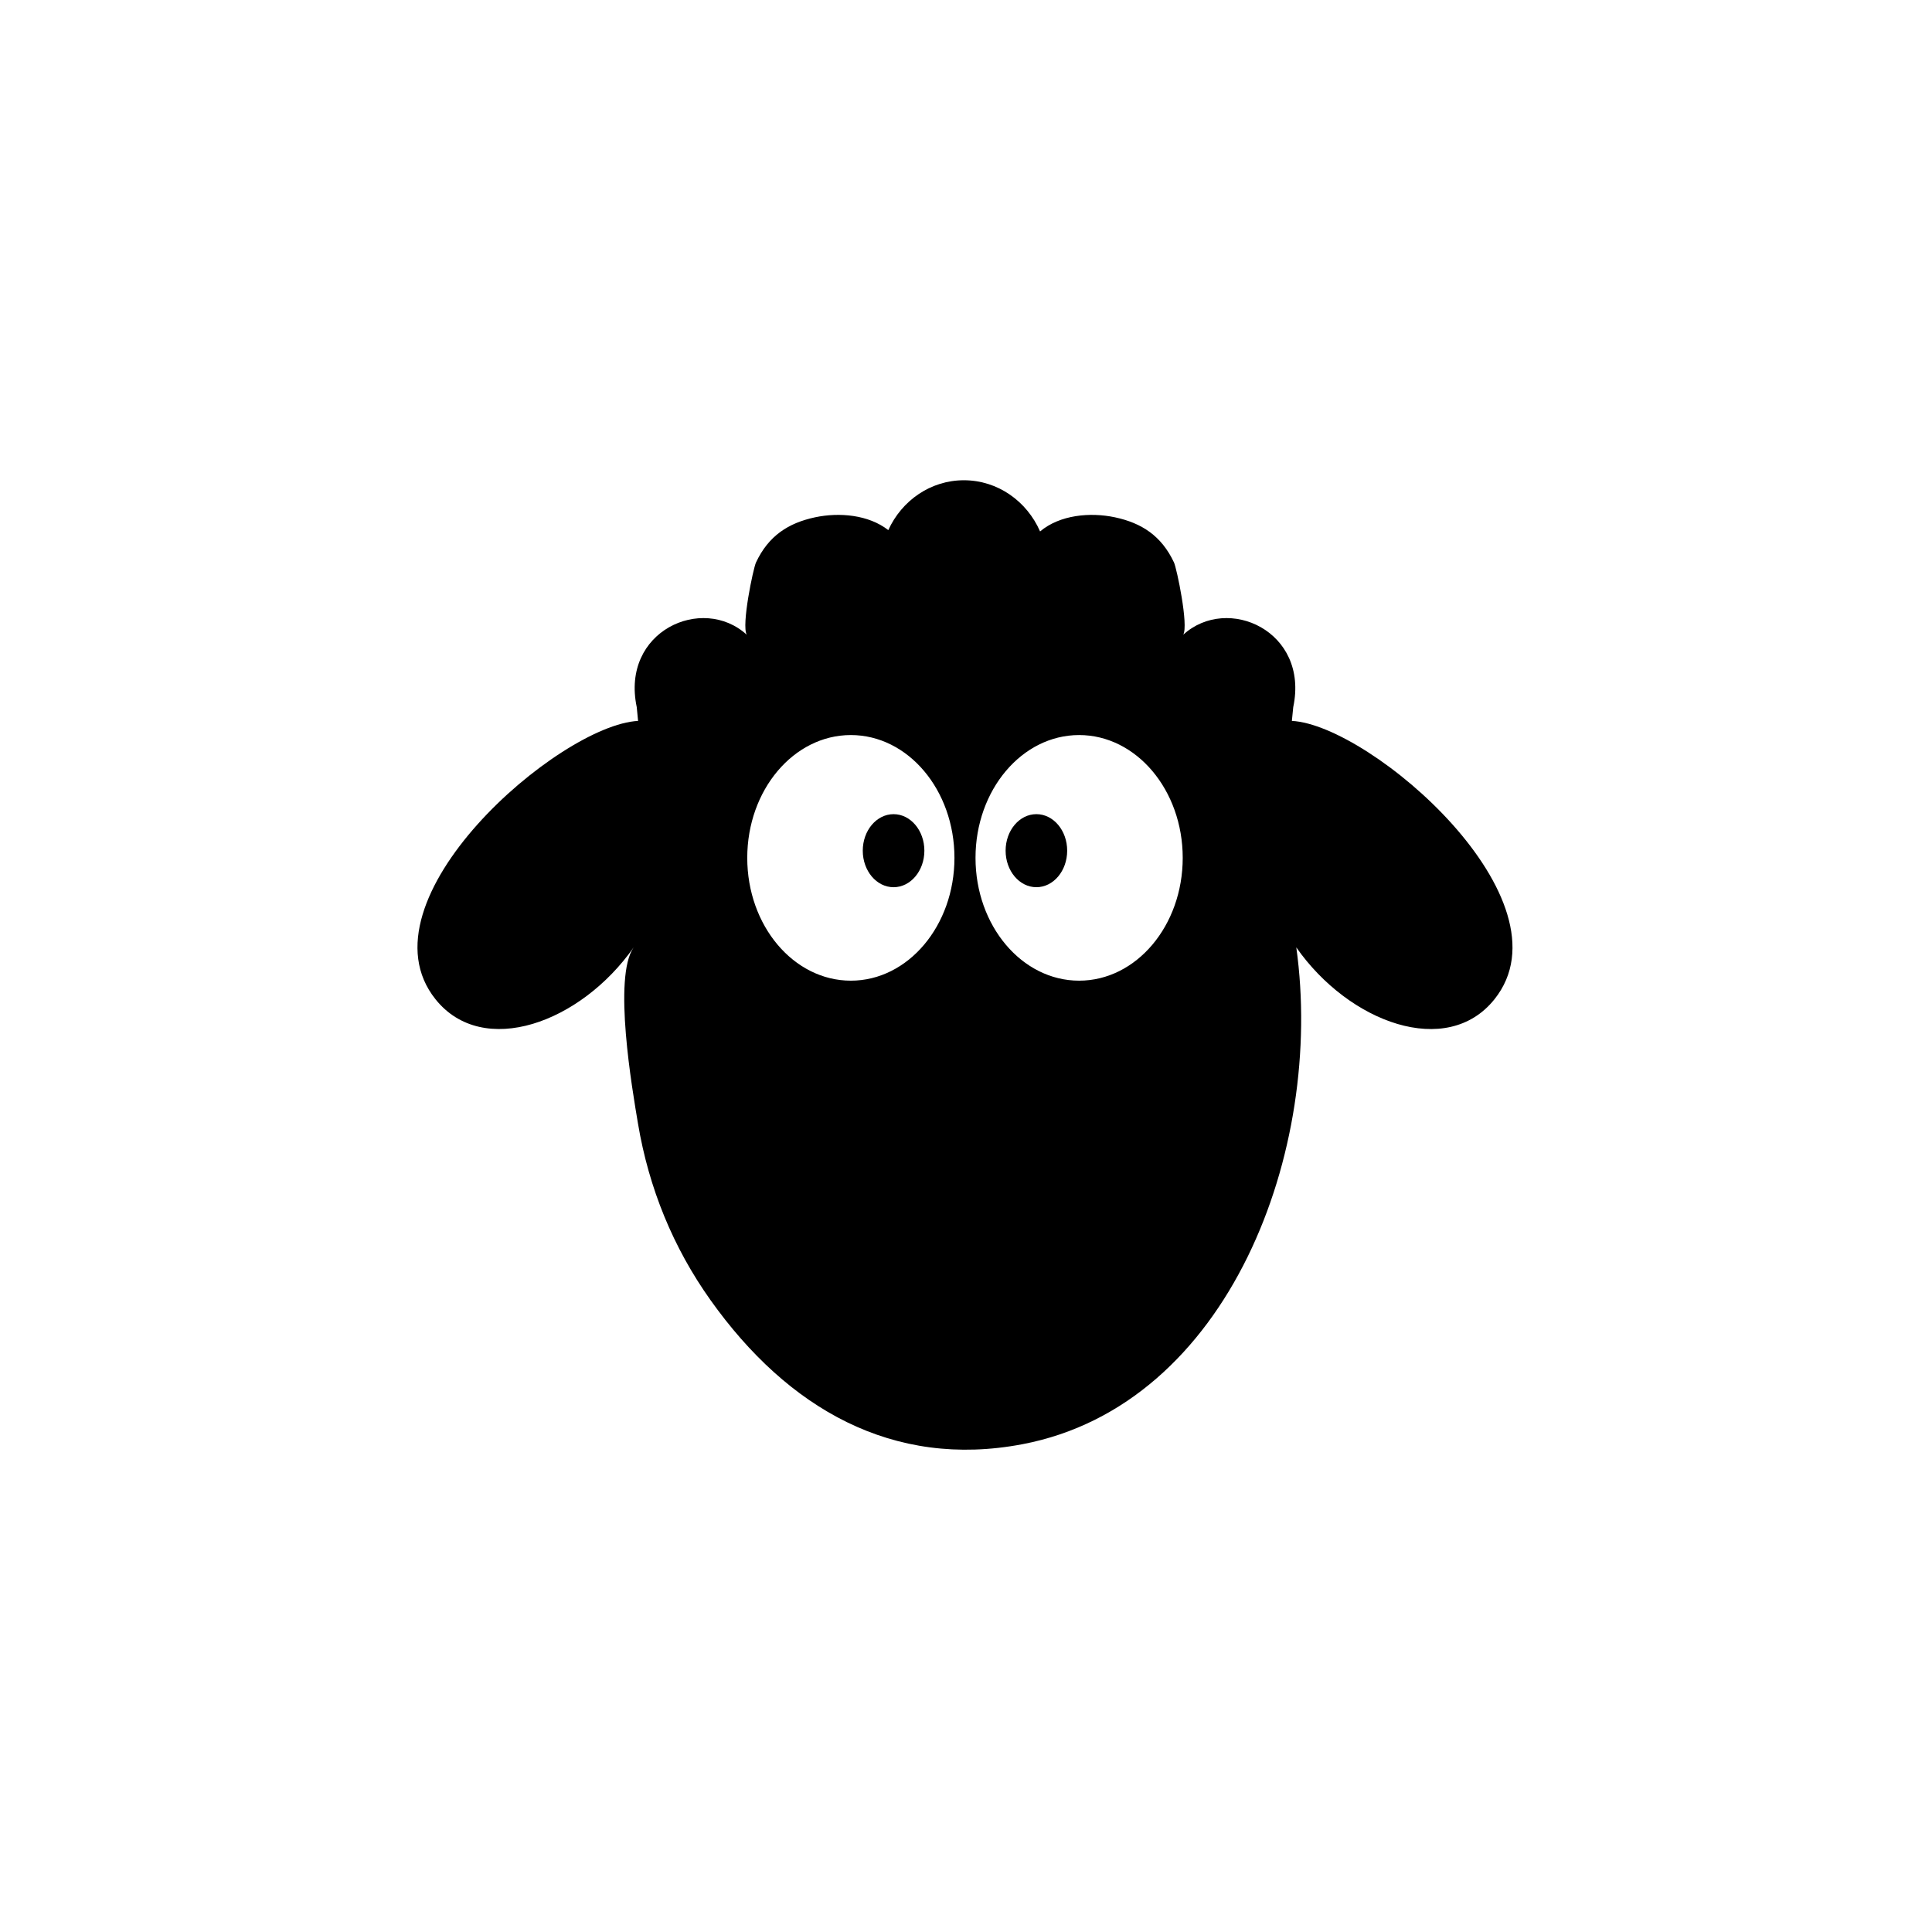
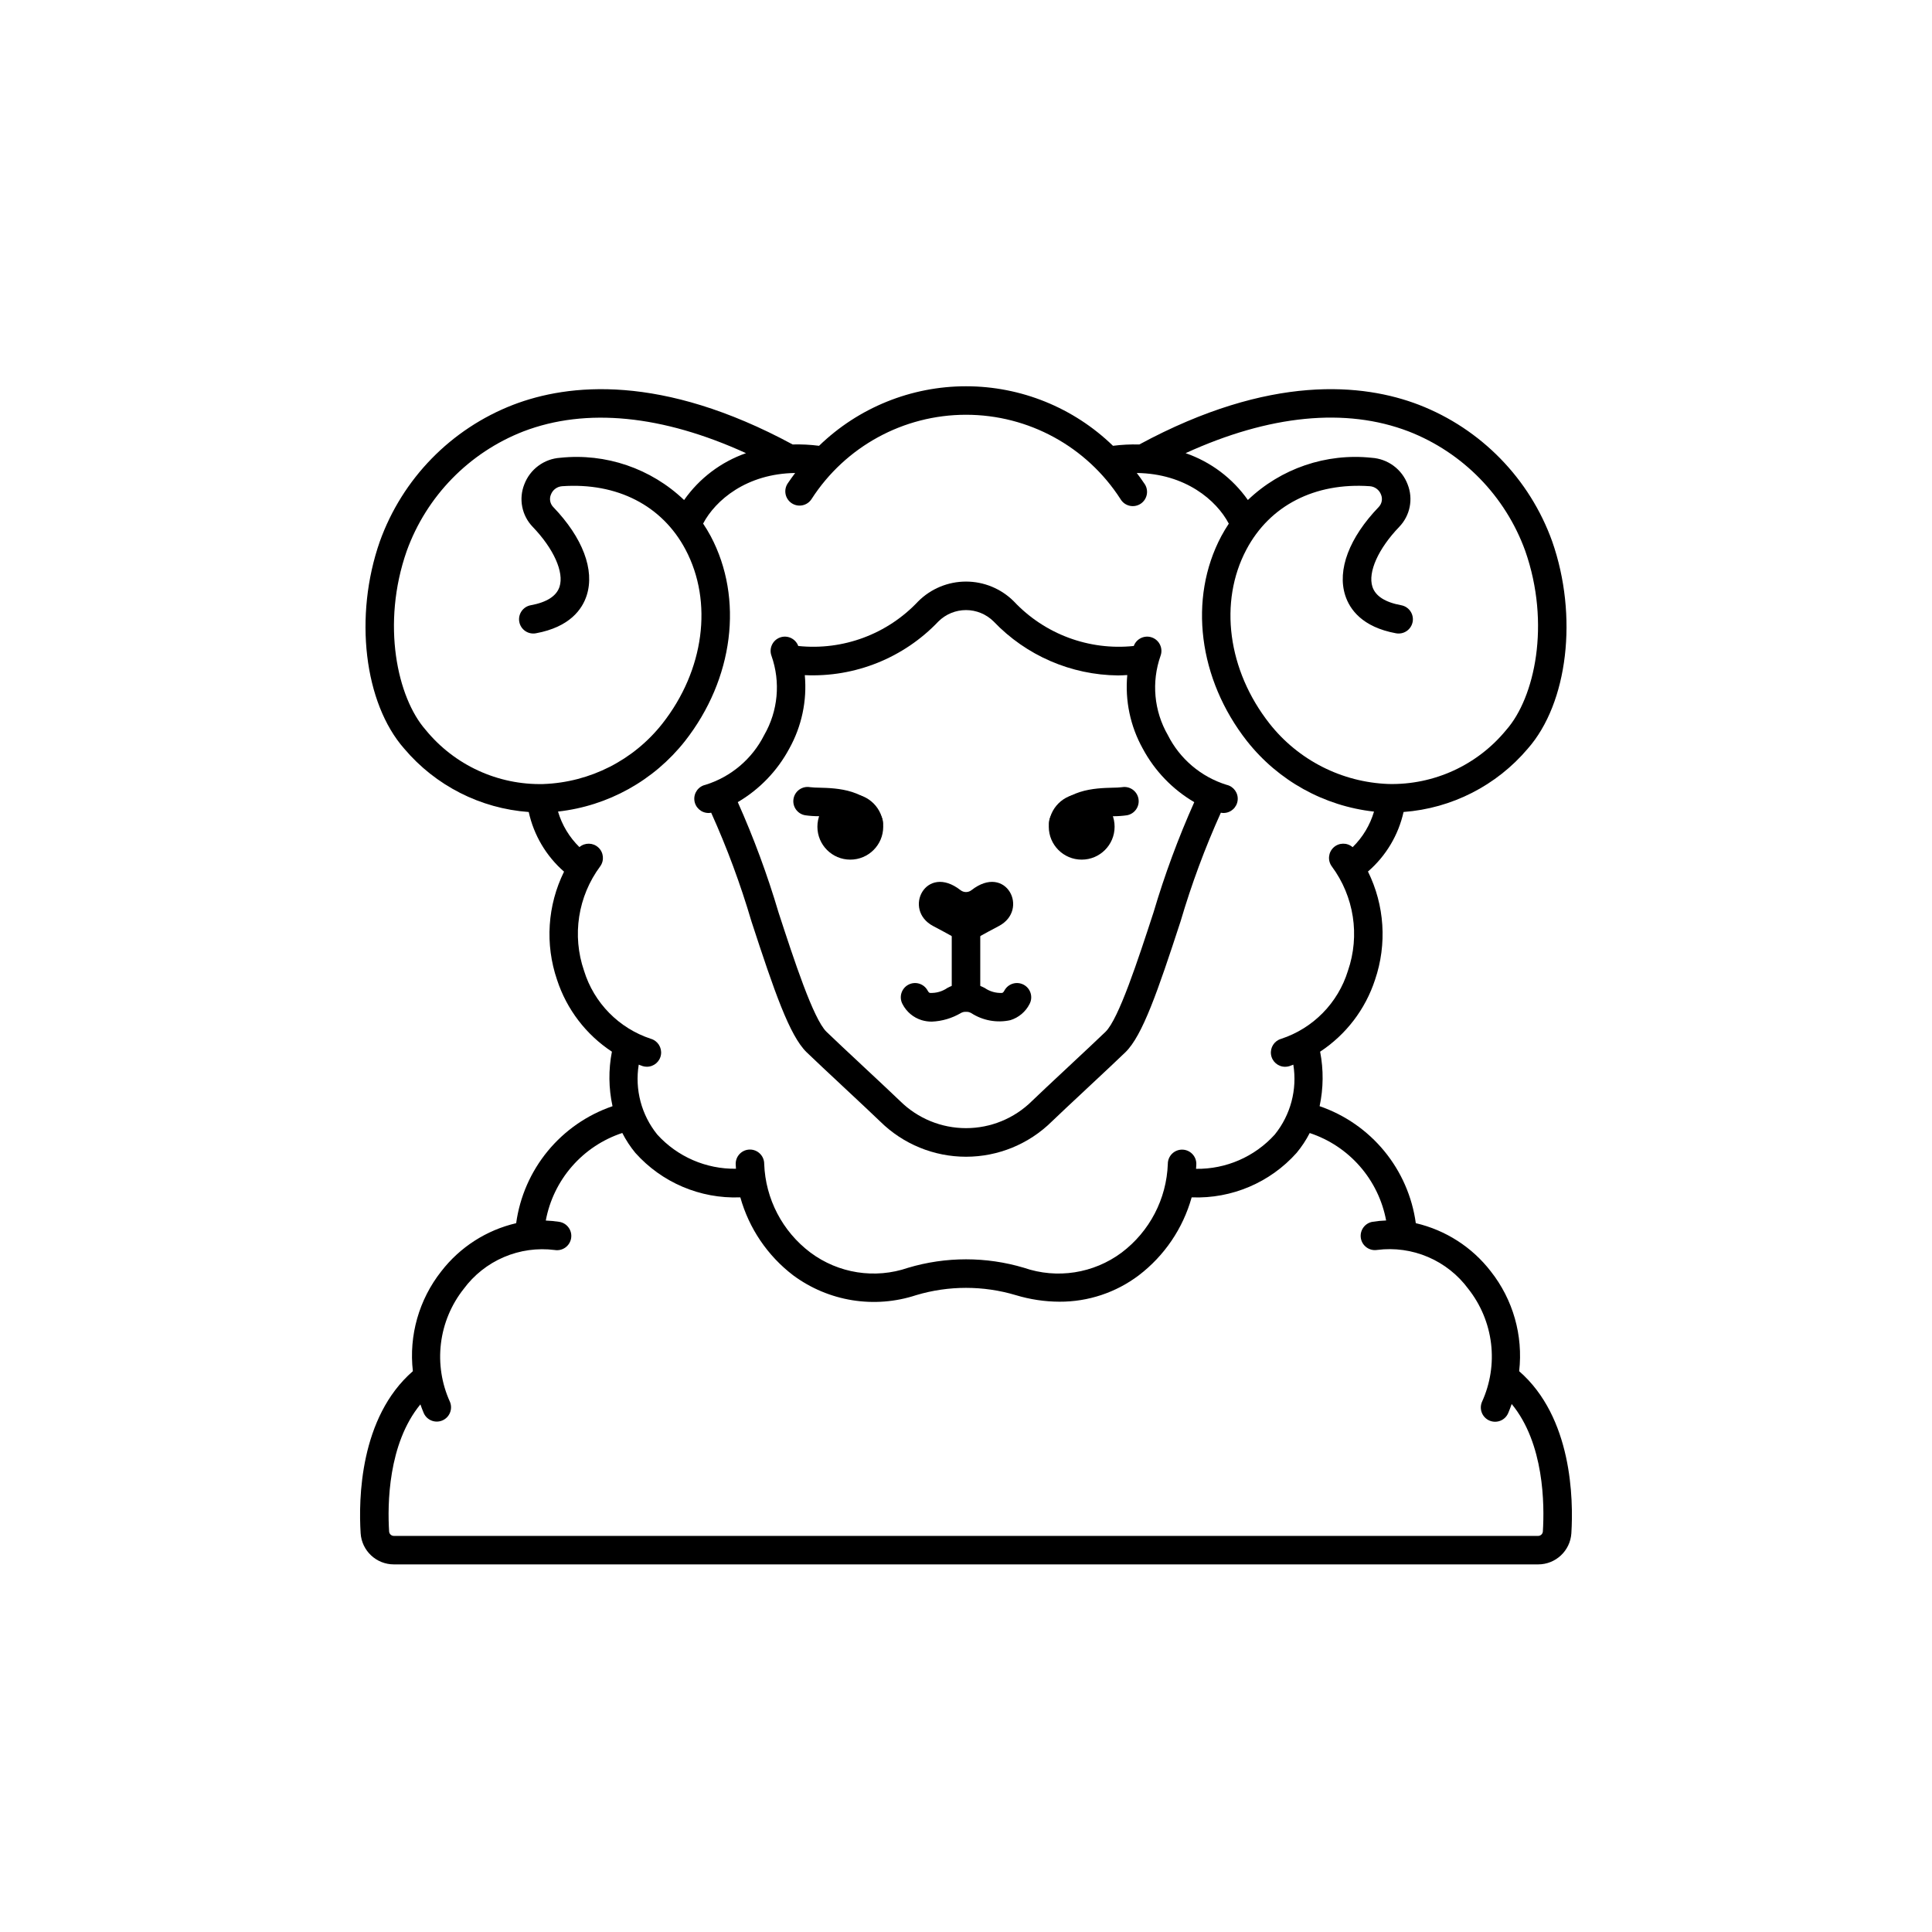
<svg xmlns="http://www.w3.org/2000/svg" width="752pt" height="752pt" version="1.1" viewBox="0 0 752 752">
  <g>
-     <path d="m415.38 331.11c0 7.852-5.363 14.219-11.98 14.219-6.617 0-11.98-6.367-11.98-14.219s5.363-14.215 11.98-14.215c6.617 0 11.98 6.363 11.98 14.215" />
-     <path d="m347.81 316.9c-6.625 0-11.992 6.363-11.992 14.223 0 7.848 5.367 14.211 11.992 14.211 6.606 0 11.988-6.363 11.988-14.211 0-7.863-5.383-14.223-11.988-14.223z" />
-     <path d="m502.84 280.6s0.531-5.328 0.531-5.352c6.266-29.605-25.57-43.938-42.82-28.188 2.141-3.609-2.516-25.816-3.598-28.137-4.883-10.375-12.578-15.352-23-17.574-9.609-2.035-21.414-0.98-29.121 5.504-5.125-11.75-16.477-19.922-29.656-19.922-12.996 0-24.199 7.934-29.422 19.41-7.707-6.023-19.148-6.977-28.492-4.992-10.418 2.223-18.125 7.199-23 17.574-1.086 2.32-5.738 24.527-3.598 28.137-17.258-15.75-49.098-1.414-42.82 28.188 0 0.02 0.516 5.352 0.516 5.352-30.781 1.602-109.69 69.789-78.844 108.35 18.492 23.117 56.551 9.188 77.129-20.203-8.121 11.598-0.543 55.34 1.68 68.578 4.219 25.191 13.742 48.352 28.215 68.699 30.133 42.375 71.062 65.676 121.38 56.121 80.617-15.305 117.65-114.69 106.64-193.39 20.566 29.391 58.648 43.32 77.129 20.203 30.852-38.566-48.07-106.75-78.852-108.36zm-171.66 101.11c-22.27 0-40.324-21.395-40.324-47.797s18.059-47.805 40.324-47.805c22.27 0 40.324 21.402 40.324 47.805s-18.059 47.797-40.324 47.797zm88.844 0c-22.273 0-40.32-21.395-40.32-47.797s18.047-47.805 40.32-47.805c22.27 0 40.332 21.402 40.332 47.805-0.004 26.402-18.066 47.797-40.332 47.797z" />
+     <path d="m378.12 346.49c-1.246 0.969-2.992 0.969-4.238 0-13.527-10.582-22.652 7.66-10.648 13.969 5.891 3.098 9.25 5.023 11.031 6.094v-0.004c1.07 0.637 2.402 0.637 3.473 0 1.781-1.07 5.144-2.996 11.031-6.094 12.02-6.309 2.879-24.547-10.648-13.965z" />
+     <path d="m591.31 533.71c1.59-13.91-2.383-27.887-11.062-38.875-7.273-9.418-17.578-16.035-29.168-18.734-1.414-10.312-5.668-20.031-12.277-28.07-6.609-8.039-15.324-14.086-25.168-17.469 1.5-6.984 1.566-14.199 0.199-21.211 10.09-6.637 17.625-16.504 21.371-27.98 4.727-13.855 3.738-29.023-2.746-42.145 6.984-6.035 11.844-14.16 13.852-23.172 18.773-1.398 36.195-10.281 48.352-24.652 15.648-17.758 19.645-51.676 9.508-80.656v-0.004c-8.773-24.43-27.727-43.84-51.938-53.199-21.461-8.23-57.719-12.133-108.78 15.465-3.422-0.094-6.848 0.078-10.242 0.512-15.332-14.863-35.848-23.172-57.203-23.172-21.352 0-41.867 8.309-57.203 23.172-3.41-0.441-6.848-0.613-10.285-0.523-51.059-27.582-87.281-23.68-108.75-15.445-24.211 9.359-43.16 28.777-51.93 53.207-10.137 28.965-6.137 62.898 9.508 80.656 12.18 14.398 29.645 23.281 48.453 24.648 1.977 9.012 6.793 17.148 13.742 23.215-6.469 13.113-7.445 28.258-2.723 42.098 3.746 11.473 11.273 21.336 21.355 27.973-1.371 7.016-1.289 14.238 0.238 21.223-9.855 3.371-18.578 9.414-25.203 17.453-6.621 8.043-10.879 17.762-12.301 28.082-11.582 2.699-21.879 9.316-29.148 18.73-8.676 10.988-12.652 24.965-11.059 38.875-20.691 17.98-21.164 49.852-20.328 63.098 0.445 6.812 6.106 12.109 12.934 12.105h445.37c6.836 0.016 12.504-5.285 12.949-12.105 0.82-13.246 0.344-45.117-20.324-63.098zm-43.055-365.8c21.145 8.23 37.699 25.188 45.422 46.52 9.973 28.488 3.652 57.145-7.356 69.637-11.227 13.727-28.152 21.508-45.879 21.09-18.148-0.664-35.09-9.273-46.324-23.547-16.281-20.719-19.785-47.316-8.973-67.707 9.094-17.156 26.613-26.145 48-24.656h0.004c1.984 0.133 3.707 1.418 4.398 3.281 0.688 1.648 0.324 3.551-0.922 4.836-11.469 11.93-16.207 24.469-13.008 34.41 1.73 5.375 6.559 12.289 19.727 14.719v-0.004c1.453 0.277 2.957-0.031 4.18-0.867 1.219-0.832 2.059-2.121 2.328-3.574s-0.055-2.957-0.898-4.172-2.137-2.043-3.59-2.301c-6.25-1.156-10.012-3.578-11.176-7.203-1.82-5.66 2.277-14.801 10.449-23.309h-0.004c2.074-2.148 3.484-4.848 4.066-7.777 0.578-2.93 0.305-5.965-0.797-8.738-1.09-2.891-2.988-5.402-5.469-7.242-2.481-1.836-5.438-2.918-8.52-3.121-17.703-1.883-35.336 4.129-48.199 16.434-5.969-8.473-14.445-14.852-24.238-18.234 32.57-14.891 62.332-17.848 86.777-8.473zm-336.72 137.27c-17.723 0.426-34.648-7.356-45.859-21.09-11.008-12.512-17.328-41.168-7.356-69.656 7.719-21.332 24.277-38.289 45.418-46.52 24.418-9.355 54.137-6.356 86.633 8.473-9.742 3.41-18.172 9.789-24.098 18.246-12.871-12.309-30.508-18.324-48.215-16.449-3.082 0.199-6.039 1.281-8.516 3.121-2.481 1.836-4.379 4.348-5.469 7.238-1.102 2.773-1.379 5.809-0.797 8.738 0.578 2.93 1.992 5.633 4.066 7.781 8.168 8.508 12.27 17.645 10.449 23.309-1.164 3.625-4.93 6.051-11.176 7.203h-0.004c-1.453 0.258-2.746 1.086-3.59 2.301-0.844 1.215-1.168 2.719-0.898 4.172 0.27 1.453 1.105 2.742 2.328 3.574 1.223 0.836 2.727 1.148 4.18 0.867 13.168-2.43 17.996-9.344 19.727-14.719 3.195-9.93-1.547-22.469-13.008-34.41v0.004c-1.246-1.285-1.609-3.188-0.922-4.836 0.691-1.863 2.414-3.148 4.398-3.277 21.379-1.48 38.906 7.504 48 24.656 10.816 20.402 7.293 46.988-8.973 67.707l0.004-0.004c-11.23 14.281-28.172 22.898-46.324 23.566zm15.797 72.68c-4.742-13.758-2.387-28.969 6.289-40.652 1.652-2.273 1.344-5.426-0.719-7.336-2.062-1.91-5.231-1.977-7.371-0.152-3.914-3.82-6.781-8.586-8.332-13.832 19.469-2.168 37.258-12.039 49.398-27.41 18.965-24.184 22.906-55.496 10.043-79.766-0.91-1.715-1.906-3.328-2.961-4.914 4.773-9.082 16.891-19.441 35.824-19.695-0.961 1.285-1.91 2.59-2.82 3.941-0.859 1.219-1.195 2.731-0.926 4.199s1.117 2.766 2.356 3.602c1.234 0.836 2.758 1.137 4.219 0.836 1.461-0.297 2.742-1.176 3.551-2.43 13.156-20.449 35.805-32.812 60.121-32.812 24.316 0 46.969 12.363 60.125 32.812 0.773 1.324 2.059 2.269 3.555 2.609 1.496 0.344 3.066 0.051 4.34-0.809 1.27-0.855 2.129-2.203 2.375-3.719 0.242-1.512-0.148-3.062-1.09-4.273-0.914-1.359-1.852-2.672-2.836-3.957 18.949 0.234 31.059 10.645 35.816 19.719-1.031 1.574-2.027 3.195-2.938 4.91-12.863 24.27-8.926 55.582 10.043 79.766l0.004-0.004c12.145 15.379 29.941 25.25 49.414 27.41-1.547 5.25-4.41 10.02-8.324 13.848-2.133-1.855-5.32-1.812-7.402 0.102-2.078 1.914-2.387 5.09-0.715 7.367 8.676 11.684 11.031 26.895 6.289 40.652-3.863 12.527-13.566 22.402-26.023 26.488-2.644 0.781-4.309 3.391-3.914 6.117 0.398 2.731 2.738 4.754 5.496 4.75 0.539 0 1.074-0.078 1.594-0.23 0.543-0.164 1.055-0.41 1.59-0.594 1.574 9.691-1.059 19.598-7.238 27.227-7.82 8.633-18.977 13.484-30.625 13.32 0.023-0.656 0.121-1.316 0.113-1.969-0.023-3.047-2.504-5.504-5.551-5.504h-0.039c-1.473 0.008-2.879 0.605-3.914 1.652-1.031 1.051-1.605 2.465-1.594 3.938-0.492 13.613-7.094 26.277-17.969 34.48-10.914 8.137-25.148 10.352-38.02 5.918-14.715-4.394-30.395-4.394-45.109 0-12.883 4.438-27.125 2.211-38.039-5.949-10.875-8.199-17.477-20.867-17.965-34.48 0.012-1.469-0.562-2.887-1.598-3.934-1.031-1.051-2.438-1.645-3.91-1.656h-0.043c-3.047 0-5.523 2.457-5.547 5.508 0 0.652 0.094 1.309 0.113 1.965v-0.004c-11.645 0.172-22.801-4.672-30.629-13.301-6.176-7.629-8.801-17.531-7.219-27.219 0.531 0.18 1.035 0.422 1.574 0.586 0.516 0.152 1.051 0.23 1.59 0.23 2.758 0.004 5.102-2.019 5.496-4.746 0.398-2.731-1.27-5.336-3.91-6.121-12.465-4.082-22.172-13.957-26.039-26.484zm373.2 218.26c-0.078 0.965-0.883 1.707-1.852 1.707h-445.37c-0.969 0-1.777-0.742-1.852-1.707-0.664-10.469-0.449-34.152 12.172-49.484 0.395 1.109 0.82 2.238 1.289 3.348 1.207 2.793 4.445 4.094 7.25 2.91 2.805-1.184 4.133-4.41 2.977-7.227-3.242-7.106-4.457-14.969-3.519-22.723s3.996-15.102 8.84-21.23c4.023-5.457 9.43-9.742 15.664-12.41 6.234-2.664 13.07-3.617 19.793-2.758 3.027 0.496 5.879-1.555 6.375-4.582 0.496-3.023-1.555-5.879-4.578-6.375-1.75-0.277-3.516-0.445-5.285-0.508 1.457-7.828 4.988-15.121 10.227-21.117 5.238-5.996 11.992-10.477 19.555-12.973 1.41 2.769 3.121 5.375 5.102 7.769 10.301 11.527 25.203 17.867 40.648 17.297h0.195c3.379 12.082 10.598 22.73 20.57 30.34 13.762 10.195 31.617 13.074 47.883 7.715 12.645-3.777 26.117-3.777 38.762 0 5.508 1.668 11.23 2.531 16.988 2.555 11.145 0.059 22-3.551 30.895-10.27 9.969-7.609 17.191-18.258 20.57-30.34h0.191c15.453 0.566 30.352-5.777 40.652-17.309 1.98-2.383 3.695-4.977 5.109-7.734 7.551 2.492 14.293 6.965 19.523 12.953 5.234 5.988 8.762 13.27 10.223 21.086-1.762 0.059-3.516 0.23-5.258 0.508-3.023 0.492-5.074 3.348-4.582 6.375 0.496 3.023 3.352 5.074 6.375 4.578 6.727-0.859 13.562 0.094 19.793 2.762 6.234 2.668 11.645 6.949 15.668 12.41 4.84 6.129 7.898 13.473 8.84 21.227 0.938 7.754-0.281 15.617-3.519 22.727-0.59 1.359-0.609 2.894-0.059 4.269 0.555 1.375 1.629 2.473 2.996 3.047 1.363 0.574 2.902 0.582 4.269 0.02 1.371-0.566 2.457-1.652 3.019-3.023 0.484-1.152 0.926-2.305 1.332-3.465 12.656 15.363 12.793 39.152 12.129 49.629z" />
+     <path d="m477.43 305.48c-9.93-3.082-18.184-10.07-22.863-19.355-5.402-9.379-6.441-20.648-2.844-30.855 1.059-2.879-0.418-6.07-3.297-7.129-2.879-1.055-6.066 0.418-7.125 3.297-17.422 1.824-34.691-4.602-46.684-17.371-4.941-4.93-11.633-7.699-18.613-7.699-6.977 0-13.672 2.769-18.609 7.699-11.992 12.77-29.262 19.195-46.684 17.371-1.059-2.879-4.25-4.352-7.125-3.297-2.879 1.059-4.356 4.25-3.297 7.129 3.598 10.207 2.559 21.477-2.848 30.855-4.676 9.285-12.93 16.273-22.859 19.355-2.766 0.613-4.621 3.211-4.309 6.027 0.312 2.812 2.695 4.941 5.523 4.938 0.344-0.008 0.68-0.043 1.016-0.113 6.184 13.707 11.414 27.824 15.66 42.25 8.953 27.426 14.867 44.543 21.48 50.98 4.941 4.809 24.293 22.707 28.695 27.008h0.004c8.891 8.762 20.871 13.672 33.352 13.672 12.484 0 24.465-4.91 33.355-13.672 4.402-4.293 23.754-22.18 28.695-27.008 6.617-6.438 12.527-23.555 21.48-50.98 4.246-14.426 9.48-28.543 15.664-42.25 0.332 0.07 0.672 0.105 1.012 0.113 2.832 0.004 5.215-2.125 5.527-4.938 0.312-2.816-1.547-5.414-4.309-6.027zm-28.441 49.656c-6.035 18.477-13.547 41.477-18.676 46.469-4.844 4.719-24.191 22.609-28.699 27.008v0.004c-6.828 6.727-16.023 10.496-25.609 10.496-9.582 0-18.781-3.769-25.605-10.496-4.512-4.391-23.855-22.285-28.703-27.008-5.129-4.996-12.641-27.992-18.672-46.469v-0.004c-4.336-14.637-9.633-28.977-15.855-42.918 8.453-4.961 15.379-12.152 20.02-20.789 4.863-8.715 6.981-18.695 6.066-28.637 19.539 0.906 38.512-6.715 51.992-20.887 2.856-2.844 6.723-4.441 10.754-4.441s7.898 1.598 10.758 4.441c12.652 13.254 30.125 20.824 48.445 20.996 1.184 0 2.379-0.086 3.57-0.152-0.926 9.949 1.18 19.949 6.051 28.68 4.637 8.641 11.566 15.836 20.023 20.797-6.227 13.938-11.523 28.273-15.859 42.91z" />
+     <path d="m343.78 321.79c0 7.074-5.738 12.809-12.812 12.809s-12.809-5.734-12.809-12.809 5.734-12.812 12.809-12.812 12.812 5.738 12.812 12.812" />
+     <path d="m338.14 325.9c-2.164 0-4.133-1.258-5.043-3.223-1.996-4.309-7.738-4.809-14.473-4.981-1.758 0-3.512-0.121-5.25-0.371-3.019-0.531-5.035-3.41-4.504-6.426 0.531-3.019 3.406-5.039 6.426-4.508 1.203 0.133 2.406 0.199 3.617 0.203 6.715 0.176 19.215 0.496 24.262 11.418l-0.004-0.004c0.797 1.719 0.66 3.723-0.359 5.32-1.016 1.594-2.777 2.562-4.672 2.562z" />
+     <path d="m433.84 321.79c0 7.074-5.734 12.809-12.809 12.809s-12.809-5.734-12.809-12.809 5.734-12.812 12.809-12.812 12.809 5.738 12.809 12.812" />
+     <path d="m413.86 325.9c-1.895-0.004-3.656-0.969-4.676-2.562-1.016-1.598-1.152-3.602-0.355-5.32 5.047-10.922 17.543-11.242 24.262-11.418h-0.004c1.207 0 2.414-0.066 3.613-0.199 3.019-0.531 5.898 1.488 6.43 4.504 0.531 3.019-1.484 5.898-4.504 6.43-1.738 0.246-3.492 0.371-5.25 0.371-6.738 0.176-12.48 0.668-14.473 4.981-0.91 1.961-2.879 3.219-5.043 3.215z" />
+     <path d="m362.71 397.65c-1.34 0.008-2.672-0.184-3.953-0.566-3.242-0.992-5.945-3.262-7.481-6.285-1.445-2.703-0.422-6.066 2.281-7.512 2.703-1.441 6.066-0.422 7.512 2.285 0.402 0.762 0.719 0.855 0.887 0.906 2.41 0.121 4.793-0.555 6.777-1.926 4.535-2.457 10.004-2.457 14.543 0 1.984 1.371 4.367 2.047 6.777 1.926 0.172-0.051 0.484-0.145 0.887-0.906 1.445-2.707 4.805-3.727 7.512-2.285 2.703 1.445 3.727 4.809 2.281 7.512-1.535 3.023-4.238 5.293-7.481 6.289-5.254 1.152-10.75 0.148-15.254-2.785-1.246-0.672-2.746-0.672-3.988 0-3.434 2.031-7.316 3.18-11.301 3.348z" />
+     <path d="m376 393.8c-3.062 0-5.547-2.484-5.547-5.551v-26.348c0-3.066 2.484-5.551 5.547-5.551 3.066 0 5.551 2.484 5.551 5.551v26.348c0 3.066-2.484 5.551-5.551 5.551z" />
  </g>
</svg>
